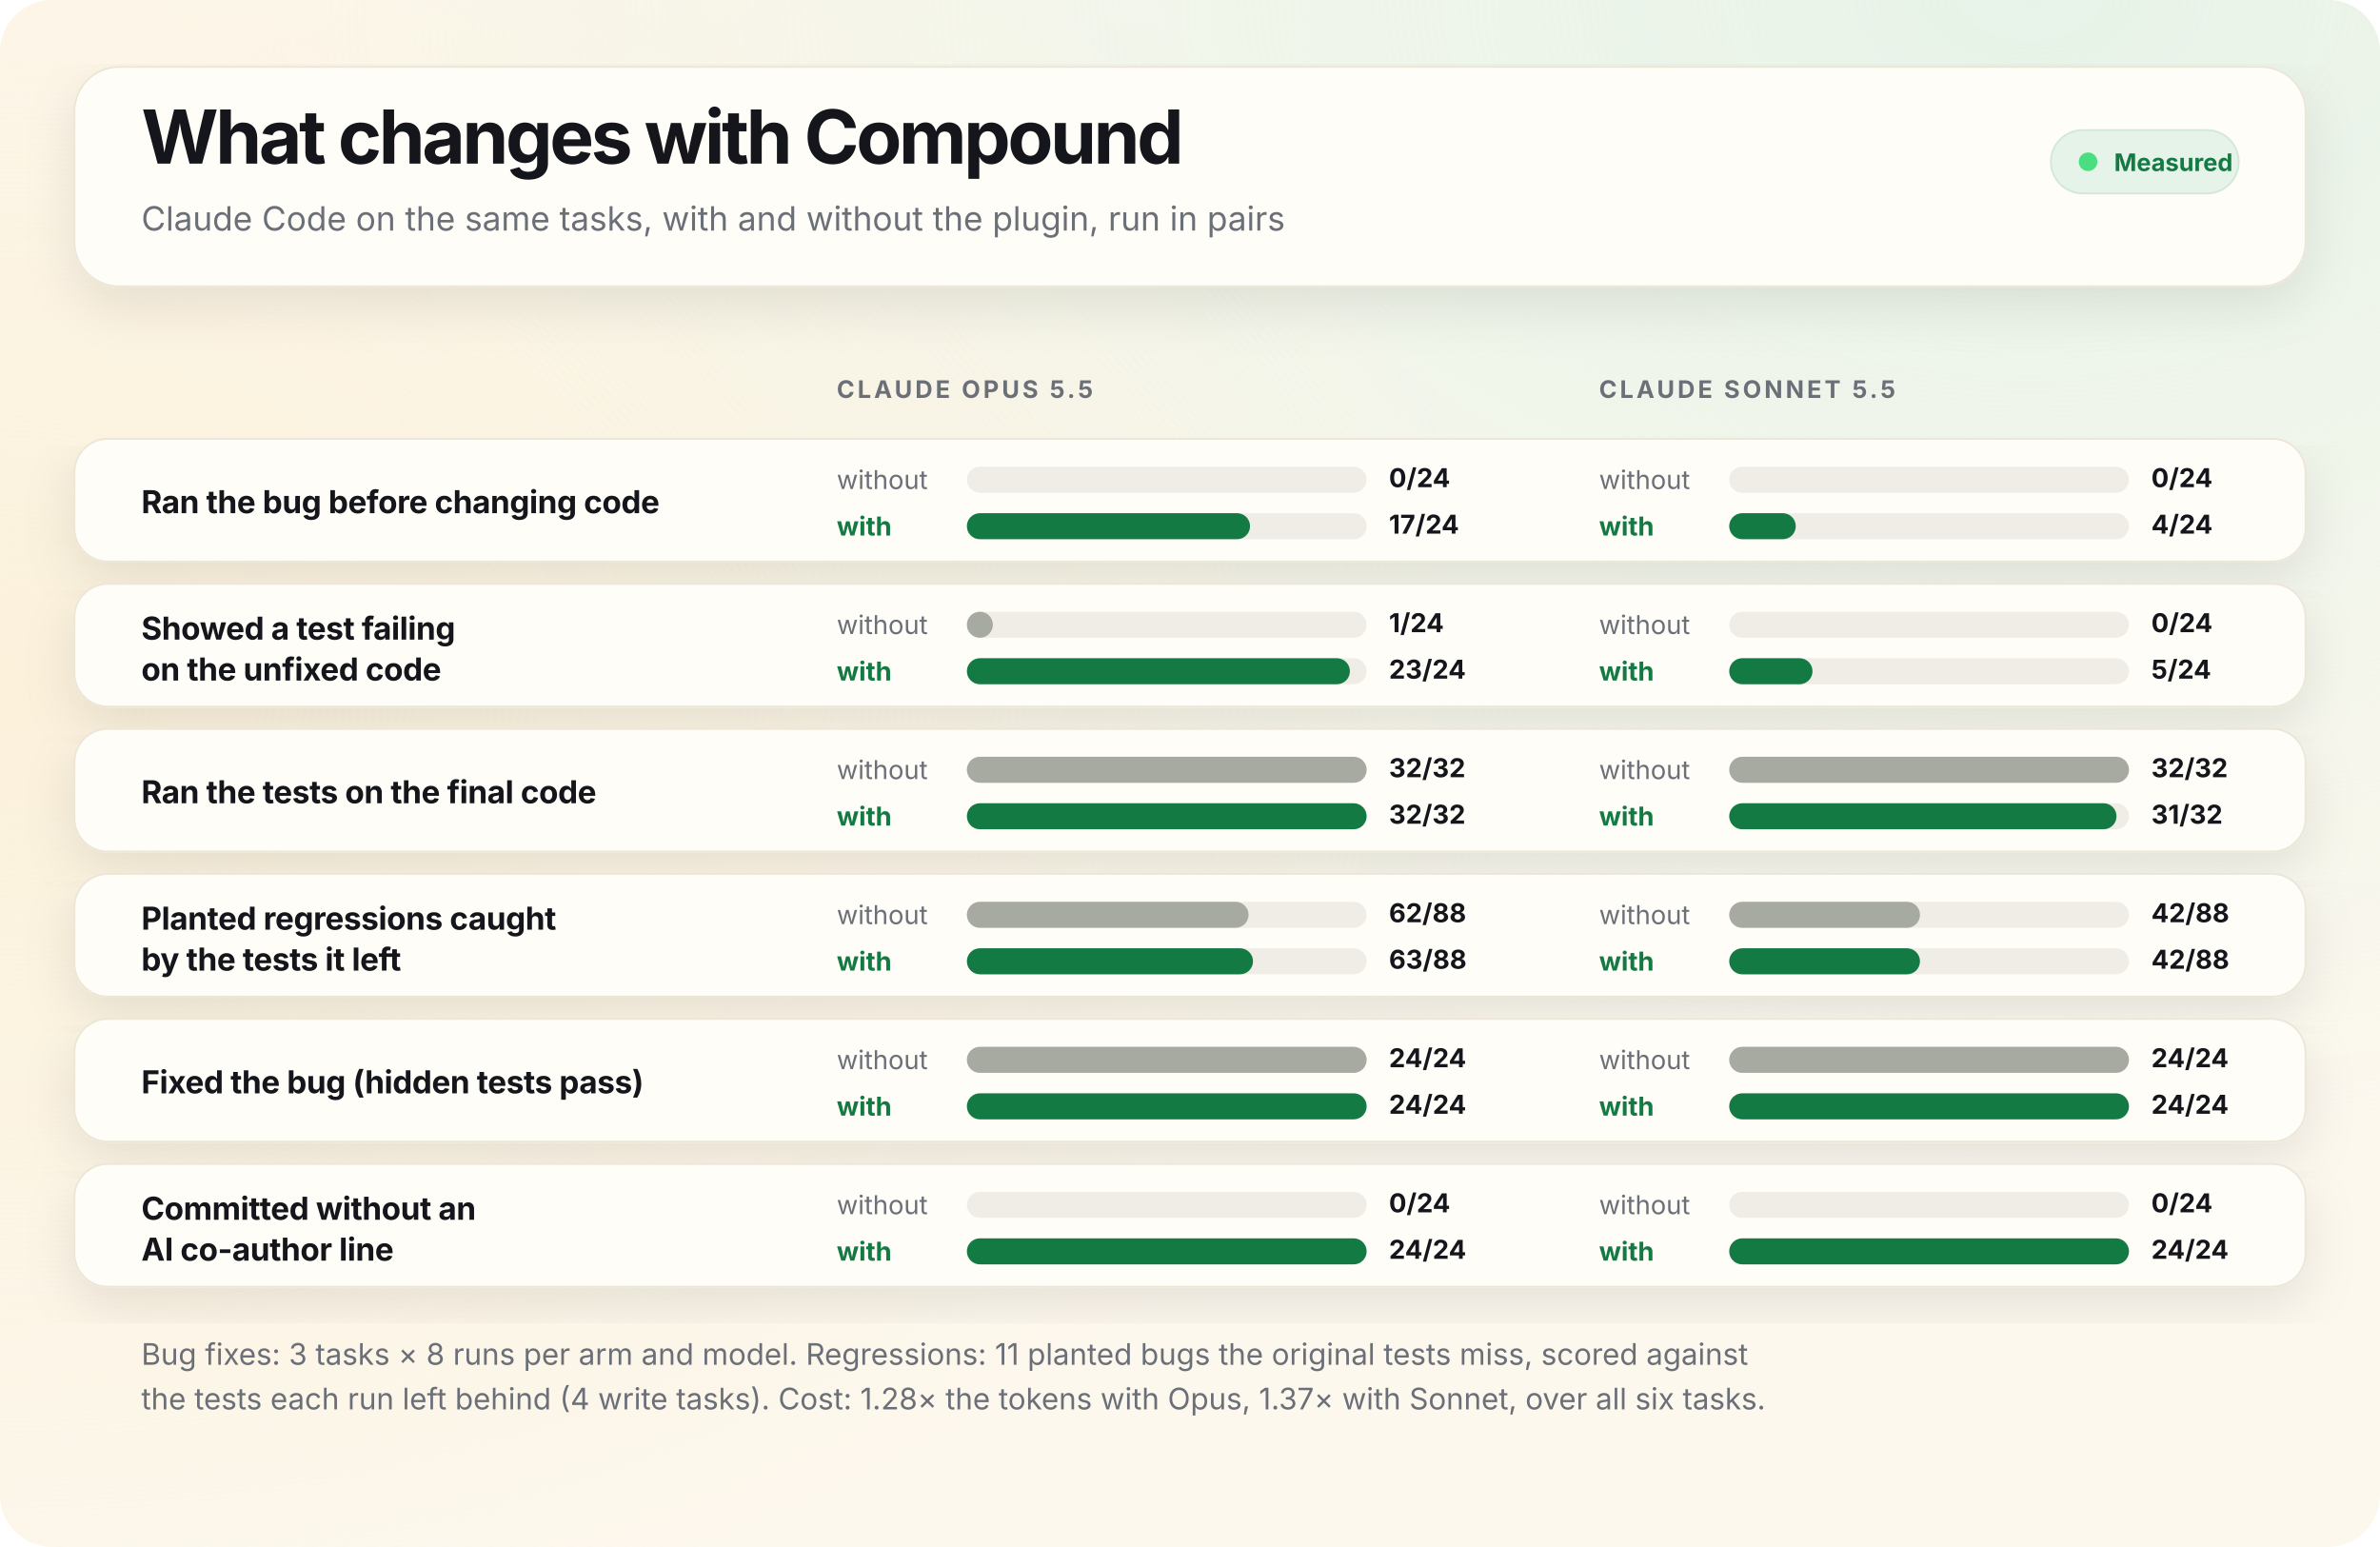
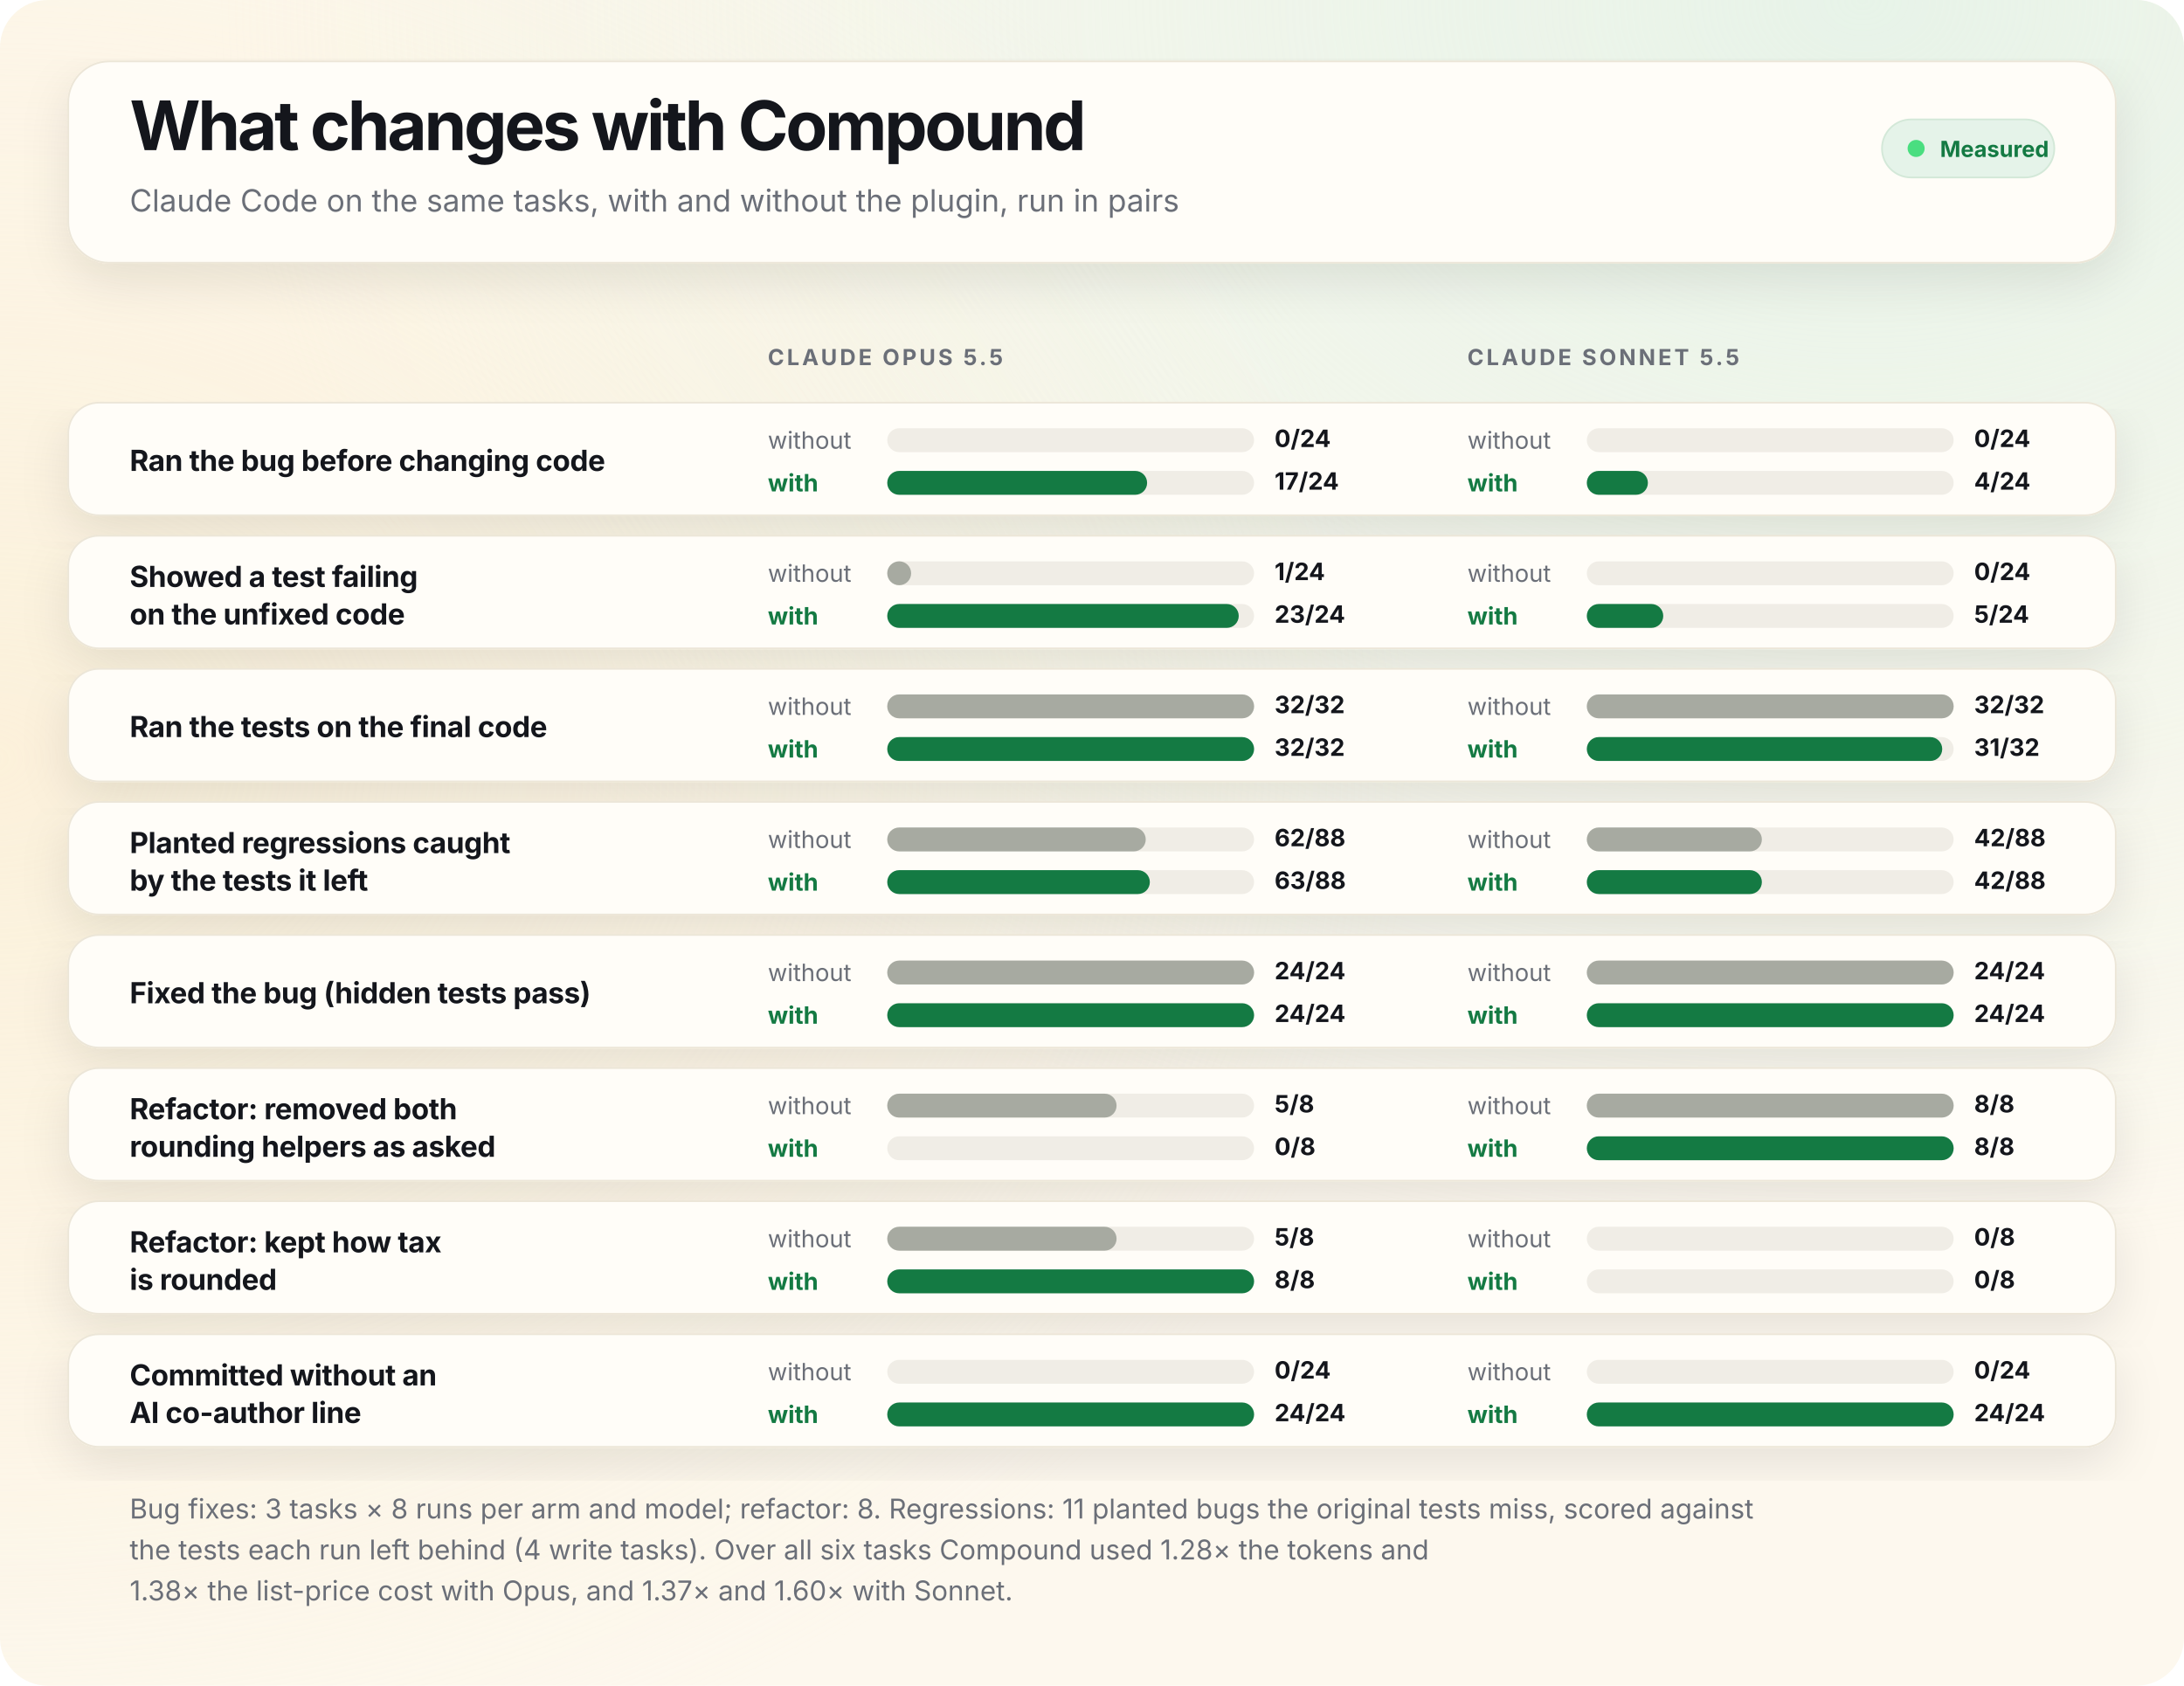
- <svg xmlns="http://www.w3.org/2000/svg" width="1280" height="832" viewBox="0 0 1280 832" role="img" aria-labelledby="title desc">
+ <svg xmlns="http://www.w3.org/2000/svg" width="1280" height="988" viewBox="0 0 1280 988" role="img" aria-labelledby="title desc">
  <defs>
    <radialGradient id="glowGreen" cx="85%" cy="0%" r="75%">
      <stop offset="0" stop-color="#e6f3e8" stop-opacity=".95" />
      <stop offset="1" stop-color="#e6f3e8" stop-opacity="0" />
    </radialGradient>
    <radialGradient id="glowGold" cx="0%" cy="45%" r="65%">
      <stop offset="0" stop-color="#fbefd6" stop-opacity=".8" />
      <stop offset="1" stop-color="#fbefd6" stop-opacity="0" />
    </radialGradient>
    <linearGradient id="accent" x1="0" x2="1">
      <stop stop-color="#147a43" />
      <stop offset="1" stop-color="#2f7a4a" />
    </linearGradient>
    <filter id="shadow" x="-10%" y="-10%" width="120%" height="140%">
      <feDropShadow dx="0" dy="10" stdDeviation="14" flood-color="#14161c" flood-opacity=".09" />
    </filter>
  </defs>
  <style>
text{font-family:Inter,-apple-system,BlinkMacSystemFont,'Segoe UI',Helvetica,Arial,sans-serif;fill:#14161c}
.title{font-size:40px;font-weight:700;letter-spacing:-.04em}
.sub{font-size:18px;fill:#6b6f78}
.head{font-size:13px;font-weight:700;letter-spacing:.12em;fill:#6b6f78}
.headg{font-size:13px;font-weight:700;letter-spacing:.12em;fill:#147a43}
.task{font-size:19px;font-weight:650;letter-spacing:-.01em}
.without{font-size:16px;fill:#6b6f78}
.with{font-size:16px;font-weight:550}
.badge{font-size:13px;font-weight:650;fill:#147a43}
.label{font-size:19px;font-weight:600}
.value{font-size:26px;font-weight:700;letter-spacing:-.03em}
.green{fill:#147a43}
.note{font-size:16px;fill:#6b6f78}
.mono{font-family:ui-monospace,SFMono-Regular,Menlo,Consolas,monospace;font-size:14px;fill:#14161c}
.small{font-size:14px;fill:#6b6f78}
.smallb{font-size:14px;font-weight:650}
.big{font-size:30px;font-weight:700;letter-spacing:-.03em}
.grey{fill:#6b6f78}
</style>
-   <rect width="1280" height="832" rx="28" fill="#fdf8ee" />
-   <rect width="1280" height="832" rx="28" fill="url(#glowGreen)" />
-   <rect width="1280" height="832" rx="28" fill="url(#glowGold)" />
+   <rect width="1280" height="988" rx="28" fill="#fdf8ee" />
+   <rect width="1280" height="988" rx="28" fill="url(#glowGreen)" />
+   <rect width="1280" height="988" rx="28" fill="url(#glowGold)" />
  <rect x="40" y="36" width="1200" height="118" rx="24" fill="#fffdf8" stroke="#ece6d8" filter="url(#shadow)" />
  <text x="76" y="88" class="title">What changes with Compound</text>
  <text x="76" y="124" class="sub">Claude Code on the same tasks, with and without the plugin, run in pairs</text>
  <rect x="1103" y="70" width="101" height="34" rx="17" fill="#e5f3e9" stroke="#d3e8d8" />
  <circle cx="1123" cy="87" r="5" fill="#4ade80" />
  <text x="1137" y="92" class="badge">Measured</text>
  <text x="450" y="214" class="head">CLAUDE OPUS 5.5</text>
  <text x="860" y="214" class="head">CLAUDE SONNET 5.5</text>
  <rect x="40" y="236" width="1200" height="66" rx="18" fill="#fffdf8" stroke="#ece6d8" filter="url(#shadow)" />
  <text x="76" y="276" class="task" style="font-size:17px">Ran the bug before changing code</text>
  <text x="450" y="263" class="small">without</text>
  <rect x="520" y="251" width="215" height="14" rx="7.0" fill="#f0ede6" />
  <text x="747" y="262" class="smallb">0/24</text>
  <text x="450" y="288" class="small" style="fill:#147a43;font-weight:650">with</text>
  <rect x="520" y="276" width="215" height="14" rx="7.0" fill="#f0ede6" />
  <rect x="520" y="276" width="152.3" height="14" rx="7.0" fill="#147a43" />
  <text x="747" y="287" class="smallb">17/24</text>
  <text x="860" y="263" class="small">without</text>
  <rect x="930" y="251" width="215" height="14" rx="7.0" fill="#f0ede6" />
  <text x="1157" y="262" class="smallb">0/24</text>
  <text x="860" y="288" class="small" style="fill:#147a43;font-weight:650">with</text>
  <rect x="930" y="276" width="215" height="14" rx="7.0" fill="#f0ede6" />
  <rect x="930" y="276" width="35.8" height="14" rx="7.0" fill="#147a43" />
  <text x="1157" y="287" class="smallb">4/24</text>
  <rect x="40" y="314" width="1200" height="66" rx="18" fill="#fffdf8" stroke="#ece6d8" filter="url(#shadow)" />
  <text x="76" y="344" class="task" style="font-size:17px">Showed a test failing</text>
  <text x="76" y="366" class="task" style="font-size:17px">on the unfixed code</text>
  <text x="450" y="341" class="small">without</text>
  <rect x="520" y="329" width="215" height="14" rx="7.0" fill="#f0ede6" />
  <rect x="520" y="329" width="14.0" height="14" rx="7.0" fill="#a7aaa1" />
  <text x="747" y="340" class="smallb">1/24</text>
  <text x="450" y="366" class="small" style="fill:#147a43;font-weight:650">with</text>
  <rect x="520" y="354" width="215" height="14" rx="7.0" fill="#f0ede6" />
  <rect x="520" y="354" width="206.0" height="14" rx="7.0" fill="#147a43" />
  <text x="747" y="365" class="smallb">23/24</text>
  <text x="860" y="341" class="small">without</text>
  <rect x="930" y="329" width="215" height="14" rx="7.0" fill="#f0ede6" />
  <text x="1157" y="340" class="smallb">0/24</text>
  <text x="860" y="366" class="small" style="fill:#147a43;font-weight:650">with</text>
  <rect x="930" y="354" width="215" height="14" rx="7.0" fill="#f0ede6" />
  <rect x="930" y="354" width="44.8" height="14" rx="7.0" fill="#147a43" />
  <text x="1157" y="365" class="smallb">5/24</text>
  <rect x="40" y="392" width="1200" height="66" rx="18" fill="#fffdf8" stroke="#ece6d8" filter="url(#shadow)" />
  <text x="76" y="432" class="task" style="font-size:17px">Ran the tests on the final code</text>
  <text x="450" y="419" class="small">without</text>
  <rect x="520" y="407" width="215" height="14" rx="7.0" fill="#f0ede6" />
  <rect x="520" y="407" width="215.0" height="14" rx="7.0" fill="#a7aaa1" />
  <text x="747" y="418" class="smallb">32/32</text>
  <text x="450" y="444" class="small" style="fill:#147a43;font-weight:650">with</text>
  <rect x="520" y="432" width="215" height="14" rx="7.0" fill="#f0ede6" />
  <rect x="520" y="432" width="215.0" height="14" rx="7.0" fill="#147a43" />
  <text x="747" y="443" class="smallb">32/32</text>
  <text x="860" y="419" class="small">without</text>
  <rect x="930" y="407" width="215" height="14" rx="7.0" fill="#f0ede6" />
  <rect x="930" y="407" width="215.0" height="14" rx="7.0" fill="#a7aaa1" />
  <text x="1157" y="418" class="smallb">32/32</text>
  <text x="860" y="444" class="small" style="fill:#147a43;font-weight:650">with</text>
  <rect x="930" y="432" width="215" height="14" rx="7.0" fill="#f0ede6" />
  <rect x="930" y="432" width="208.3" height="14" rx="7.0" fill="#147a43" />
  <text x="1157" y="443" class="smallb">31/32</text>
  <rect x="40" y="470" width="1200" height="66" rx="18" fill="#fffdf8" stroke="#ece6d8" filter="url(#shadow)" />
  <text x="76" y="500" class="task" style="font-size:17px">Planted regressions caught</text>
  <text x="76" y="522" class="task" style="font-size:17px">by the tests it left</text>
  <text x="450" y="497" class="small">without</text>
  <rect x="520" y="485" width="215" height="14" rx="7.0" fill="#f0ede6" />
  <rect x="520" y="485" width="151.5" height="14" rx="7.0" fill="#a7aaa1" />
  <text x="747" y="496" class="smallb">62/88</text>
  <text x="450" y="522" class="small" style="fill:#147a43;font-weight:650">with</text>
  <rect x="520" y="510" width="215" height="14" rx="7.0" fill="#f0ede6" />
  <rect x="520" y="510" width="153.9" height="14" rx="7.0" fill="#147a43" />
  <text x="747" y="521" class="smallb">63/88</text>
  <text x="860" y="497" class="small">without</text>
  <rect x="930" y="485" width="215" height="14" rx="7.0" fill="#f0ede6" />
  <rect x="930" y="485" width="102.6" height="14" rx="7.0" fill="#a7aaa1" />
  <text x="1157" y="496" class="smallb">42/88</text>
  <text x="860" y="522" class="small" style="fill:#147a43;font-weight:650">with</text>
  <rect x="930" y="510" width="215" height="14" rx="7.0" fill="#f0ede6" />
  <rect x="930" y="510" width="102.6" height="14" rx="7.0" fill="#147a43" />
  <text x="1157" y="521" class="smallb">42/88</text>
  <rect x="40" y="548" width="1200" height="66" rx="18" fill="#fffdf8" stroke="#ece6d8" filter="url(#shadow)" />
  <text x="76" y="588" class="task" style="font-size:17px">Fixed the bug (hidden tests pass)</text>
  <text x="450" y="575" class="small">without</text>
  <rect x="520" y="563" width="215" height="14" rx="7.0" fill="#f0ede6" />
  <rect x="520" y="563" width="215.0" height="14" rx="7.0" fill="#a7aaa1" />
  <text x="747" y="574" class="smallb">24/24</text>
  <text x="450" y="600" class="small" style="fill:#147a43;font-weight:650">with</text>
  <rect x="520" y="588" width="215" height="14" rx="7.0" fill="#f0ede6" />
  <rect x="520" y="588" width="215.0" height="14" rx="7.0" fill="#147a43" />
  <text x="747" y="599" class="smallb">24/24</text>
  <text x="860" y="575" class="small">without</text>
  <rect x="930" y="563" width="215" height="14" rx="7.0" fill="#f0ede6" />
  <rect x="930" y="563" width="215.0" height="14" rx="7.0" fill="#a7aaa1" />
  <text x="1157" y="574" class="smallb">24/24</text>
  <text x="860" y="600" class="small" style="fill:#147a43;font-weight:650">with</text>
  <rect x="930" y="588" width="215" height="14" rx="7.0" fill="#f0ede6" />
  <rect x="930" y="588" width="215.0" height="14" rx="7.0" fill="#147a43" />
  <text x="1157" y="599" class="smallb">24/24</text>
  <rect x="40" y="626" width="1200" height="66" rx="18" fill="#fffdf8" stroke="#ece6d8" filter="url(#shadow)" />
-   <text x="76" y="656" class="task" style="font-size:17px">Committed without an</text>
-   <text x="76" y="678" class="task" style="font-size:17px">AI co-author line</text>
+   <text x="76" y="656" class="task" style="font-size:17px">Refactor: removed both</text>
+   <text x="76" y="678" class="task" style="font-size:17px">rounding helpers as asked</text>
  <text x="450" y="653" class="small">without</text>
  <rect x="520" y="641" width="215" height="14" rx="7.0" fill="#f0ede6" />
-   <text x="747" y="652" class="smallb">0/24</text>
+   <rect x="520" y="641" width="134.4" height="14" rx="7.0" fill="#a7aaa1" />
+   <text x="747" y="652" class="smallb">5/8</text>
  <text x="450" y="678" class="small" style="fill:#147a43;font-weight:650">with</text>
  <rect x="520" y="666" width="215" height="14" rx="7.0" fill="#f0ede6" />
-   <rect x="520" y="666" width="215.0" height="14" rx="7.0" fill="#147a43" />
-   <text x="747" y="677" class="smallb">24/24</text>
+   <text x="747" y="677" class="smallb">0/8</text>
  <text x="860" y="653" class="small">without</text>
  <rect x="930" y="641" width="215" height="14" rx="7.0" fill="#f0ede6" />
-   <text x="1157" y="652" class="smallb">0/24</text>
+   <rect x="930" y="641" width="215.0" height="14" rx="7.0" fill="#a7aaa1" />
+   <text x="1157" y="652" class="smallb">8/8</text>
  <text x="860" y="678" class="small" style="fill:#147a43;font-weight:650">with</text>
  <rect x="930" y="666" width="215" height="14" rx="7.0" fill="#f0ede6" />
  <rect x="930" y="666" width="215.0" height="14" rx="7.0" fill="#147a43" />
-   <text x="1157" y="677" class="smallb">24/24</text>
-   <text x="76" y="734" class="note">Bug fixes: 3 tasks × 8 runs per arm and model. Regressions: 11 planted bugs the original tests miss, scored against</text>
-   <text x="76" y="758" class="note">the tests each run left behind (4 write tasks). Cost: 1.28× the tokens with Opus, 1.37× with Sonnet, over all six tasks.</text>
+   <text x="1157" y="677" class="smallb">8/8</text>
+   <rect x="40" y="704" width="1200" height="66" rx="18" fill="#fffdf8" stroke="#ece6d8" filter="url(#shadow)" />
+   <text x="76" y="734" class="task" style="font-size:17px">Refactor: kept how tax</text>
+   <text x="76" y="756" class="task" style="font-size:17px">is rounded</text>
+   <text x="450" y="731" class="small">without</text>
+   <rect x="520" y="719" width="215" height="14" rx="7.0" fill="#f0ede6" />
+   <rect x="520" y="719" width="134.4" height="14" rx="7.0" fill="#a7aaa1" />
+   <text x="747" y="730" class="smallb">5/8</text>
+   <text x="450" y="756" class="small" style="fill:#147a43;font-weight:650">with</text>
+   <rect x="520" y="744" width="215" height="14" rx="7.0" fill="#f0ede6" />
+   <rect x="520" y="744" width="215.0" height="14" rx="7.0" fill="#147a43" />
+   <text x="747" y="755" class="smallb">8/8</text>
+   <text x="860" y="731" class="small">without</text>
+   <rect x="930" y="719" width="215" height="14" rx="7.0" fill="#f0ede6" />
+   <text x="1157" y="730" class="smallb">0/8</text>
+   <text x="860" y="756" class="small" style="fill:#147a43;font-weight:650">with</text>
+   <rect x="930" y="744" width="215" height="14" rx="7.0" fill="#f0ede6" />
+   <text x="1157" y="755" class="smallb">0/8</text>
+   <rect x="40" y="782" width="1200" height="66" rx="18" fill="#fffdf8" stroke="#ece6d8" filter="url(#shadow)" />
+   <text x="76" y="812" class="task" style="font-size:17px">Committed without an</text>
+   <text x="76" y="834" class="task" style="font-size:17px">AI co-author line</text>
+   <text x="450" y="809" class="small">without</text>
+   <rect x="520" y="797" width="215" height="14" rx="7.0" fill="#f0ede6" />
+   <text x="747" y="808" class="smallb">0/24</text>
+   <text x="450" y="834" class="small" style="fill:#147a43;font-weight:650">with</text>
+   <rect x="520" y="822" width="215" height="14" rx="7.0" fill="#f0ede6" />
+   <rect x="520" y="822" width="215.0" height="14" rx="7.0" fill="#147a43" />
+   <text x="747" y="833" class="smallb">24/24</text>
+   <text x="860" y="809" class="small">without</text>
+   <rect x="930" y="797" width="215" height="14" rx="7.0" fill="#f0ede6" />
+   <text x="1157" y="808" class="smallb">0/24</text>
+   <text x="860" y="834" class="small" style="fill:#147a43;font-weight:650">with</text>
+   <rect x="930" y="822" width="215" height="14" rx="7.0" fill="#f0ede6" />
+   <rect x="930" y="822" width="215.0" height="14" rx="7.0" fill="#147a43" />
+   <text x="1157" y="833" class="smallb">24/24</text>
+   <text x="76" y="890" class="note">Bug fixes: 3 tasks × 8 runs per arm and model; refactor: 8. Regressions: 11 planted bugs the original tests miss, scored against</text>
+   <text x="76" y="914" class="note">the tests each run left behind (4 write tasks). Over all six tasks Compound used 1.28× the tokens and</text>
+   <text x="76" y="938" class="note">1.38× the list-price cost with Opus, and 1.37× and 1.60× with Sonnet.</text>
</svg>
